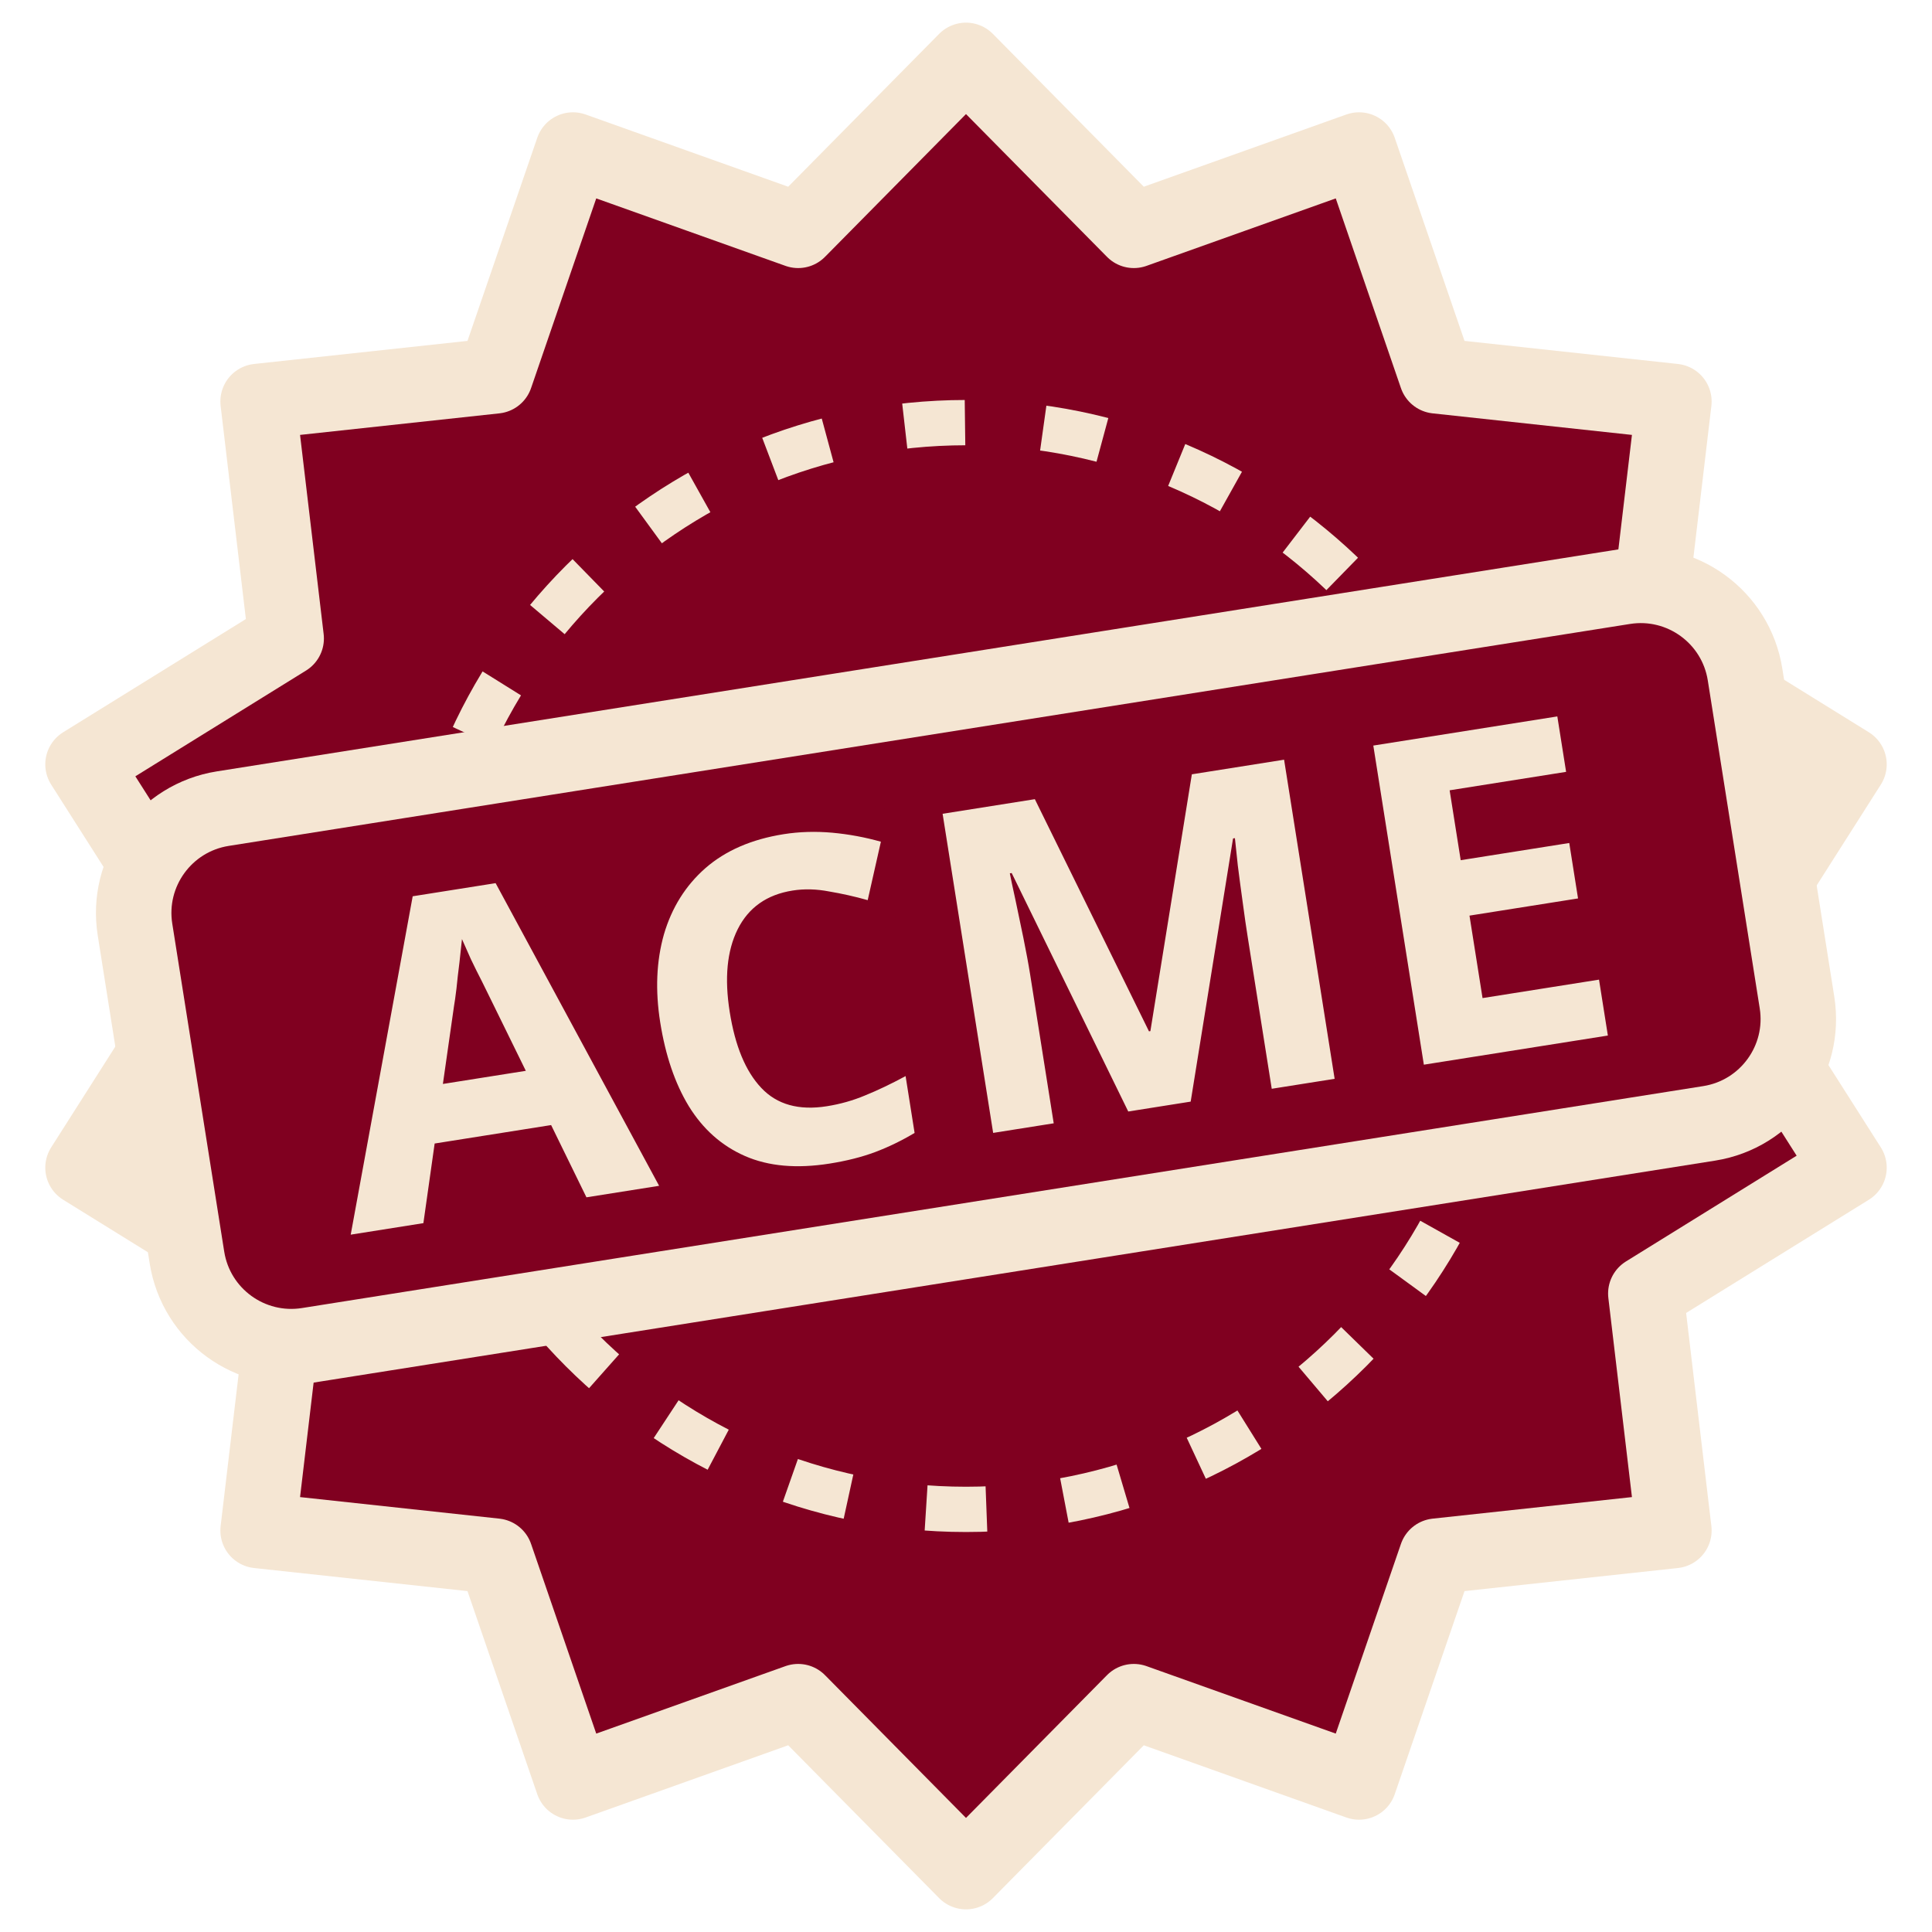
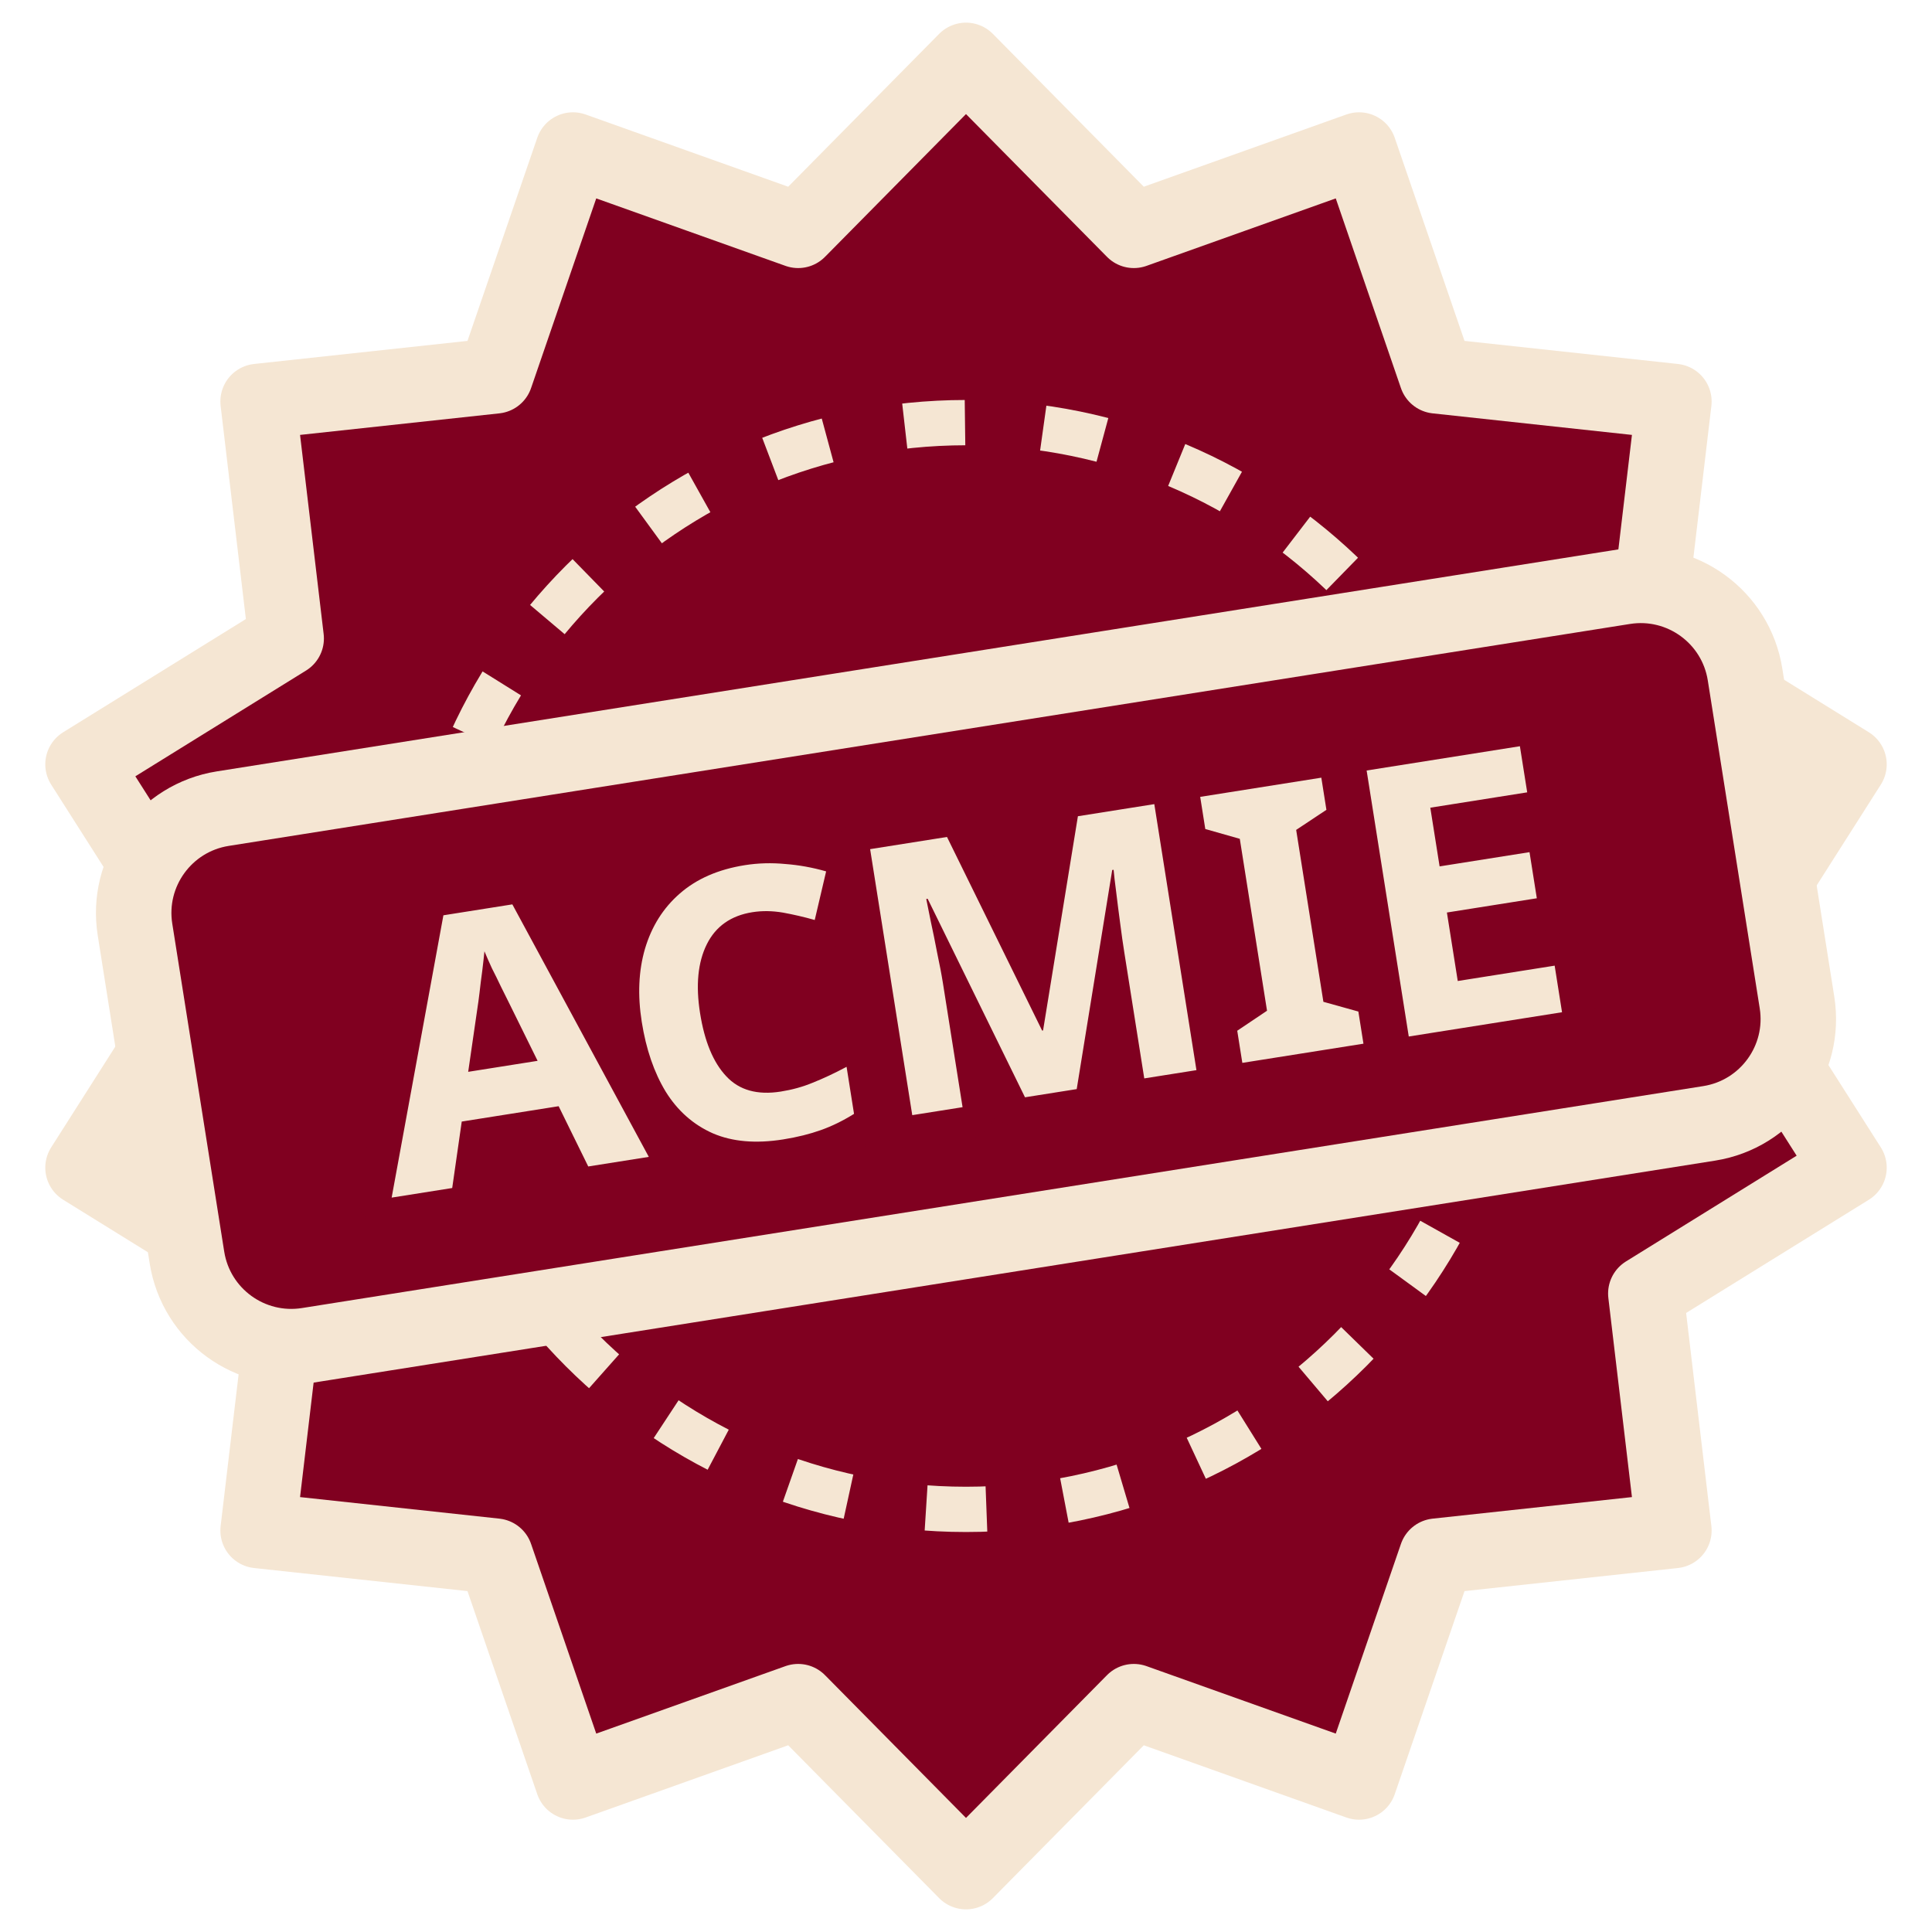
<svg xmlns="http://www.w3.org/2000/svg" viewBox="0 0 64 64">
  <polygon points="32.00,2.00 37.56,7.63 45.02,4.97 47.59,12.45 55.45,13.30 54.52,21.15 61.25,25.32 57.00,32.00 61.25,38.68 54.52,42.85 55.45,50.70 47.59,51.55 45.02,59.03 37.56,56.37 32.00,62.00 26.44,56.37 18.98,59.03 16.41,51.55 8.55,50.70 9.48,42.85 2.75,38.68 7.00,32.00 2.75,25.32 9.48,21.15 8.55,13.30 16.41,12.45 18.98,4.97 26.44,7.63" fill="#800020" stroke="#F5E6D3" stroke-width="2.5" stroke-linejoin="round" />
  <circle cx="32" cy="32" r="18" fill="none" stroke="#F5E6D3" stroke-width="1.5" stroke-dasharray="2 2.6" />
  <g transform="rotate(-9 32 32)">
    <rect x="5" y="23" width="54" height="18" rx="3.5" fill="#800020" stroke="#F5E6D3" stroke-width="2.5" />
-     <text x="32" y="37.6" text-anchor="middle" font-family="'Arial Black','Hubot Sans',Impact,sans-serif" font-weight="900" font-size="15" letter-spacing="0.3" fill="#F5E6D3" stroke="#800020" stroke-width="2.2" paint-order="stroke" stroke-linejoin="round">ACME</text>
+     <text x="32" y="36.6" text-anchor="middle" font-family="'Arial Black','Hubot Sans',Impact,sans-serif" font-weight="900" font-size="12.5" textLength="46" lengthAdjust="spacingAndGlyphs" fill="#F5E6D3" stroke="#800020" stroke-width="2.2" paint-order="stroke" stroke-linejoin="round">ACMIE</text>
  </g>
</svg>
